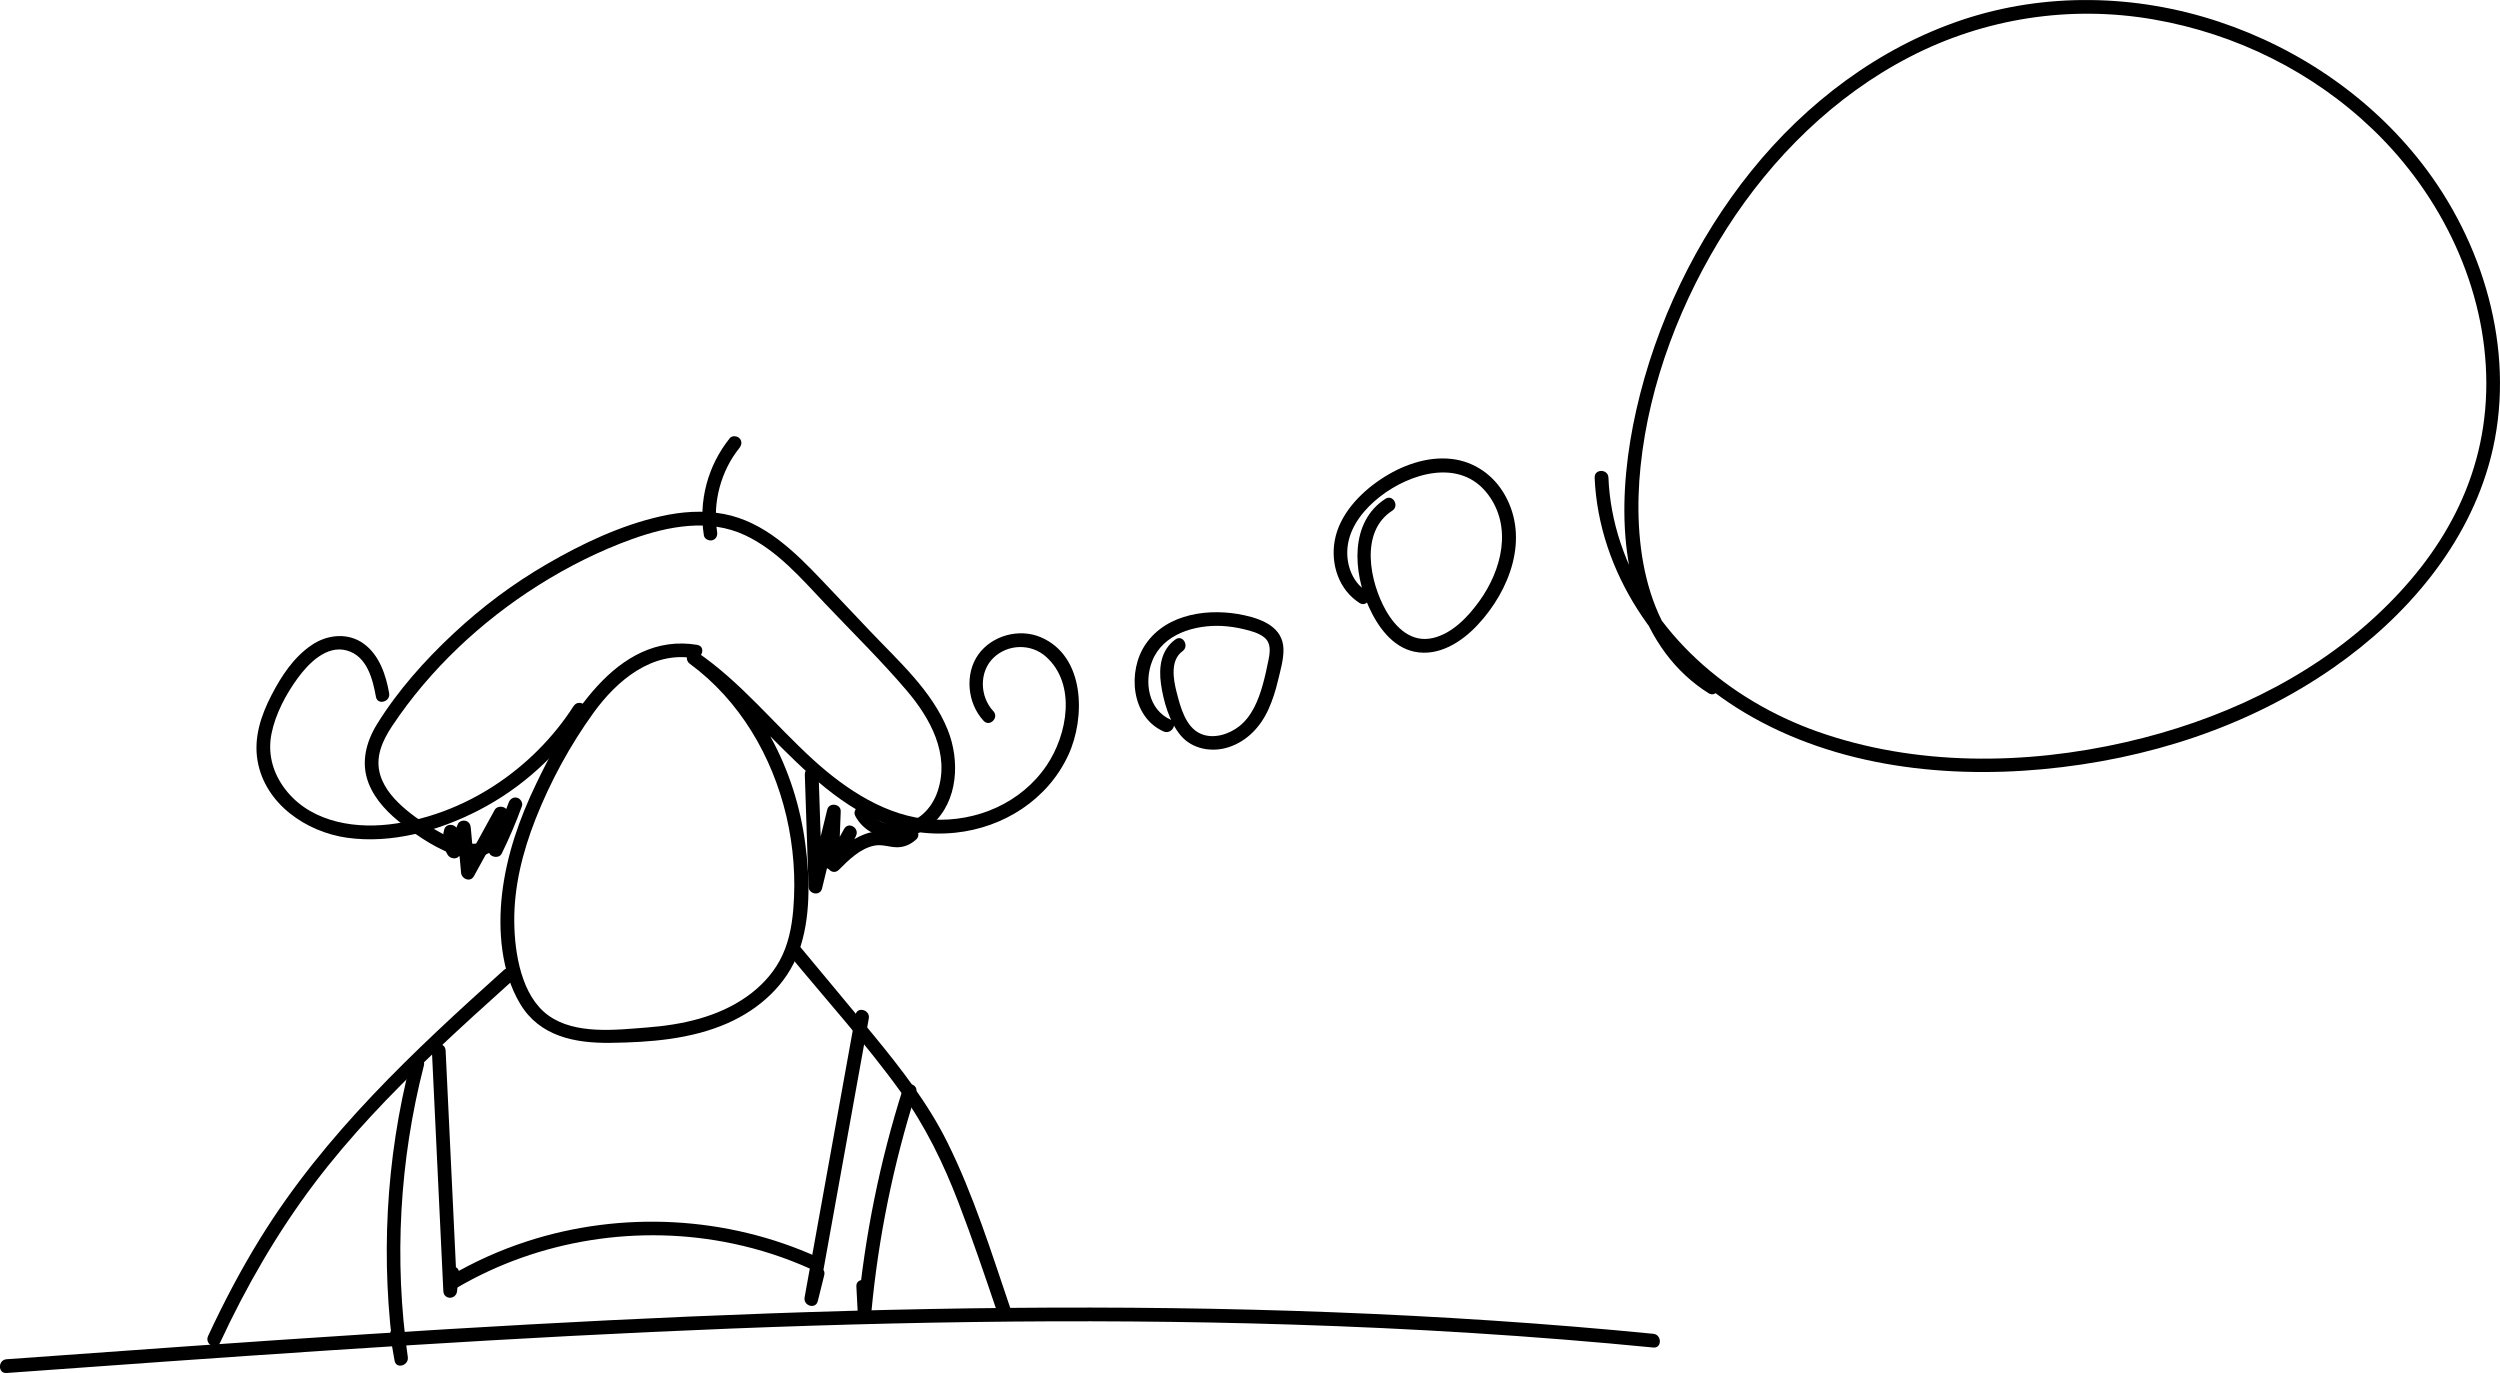
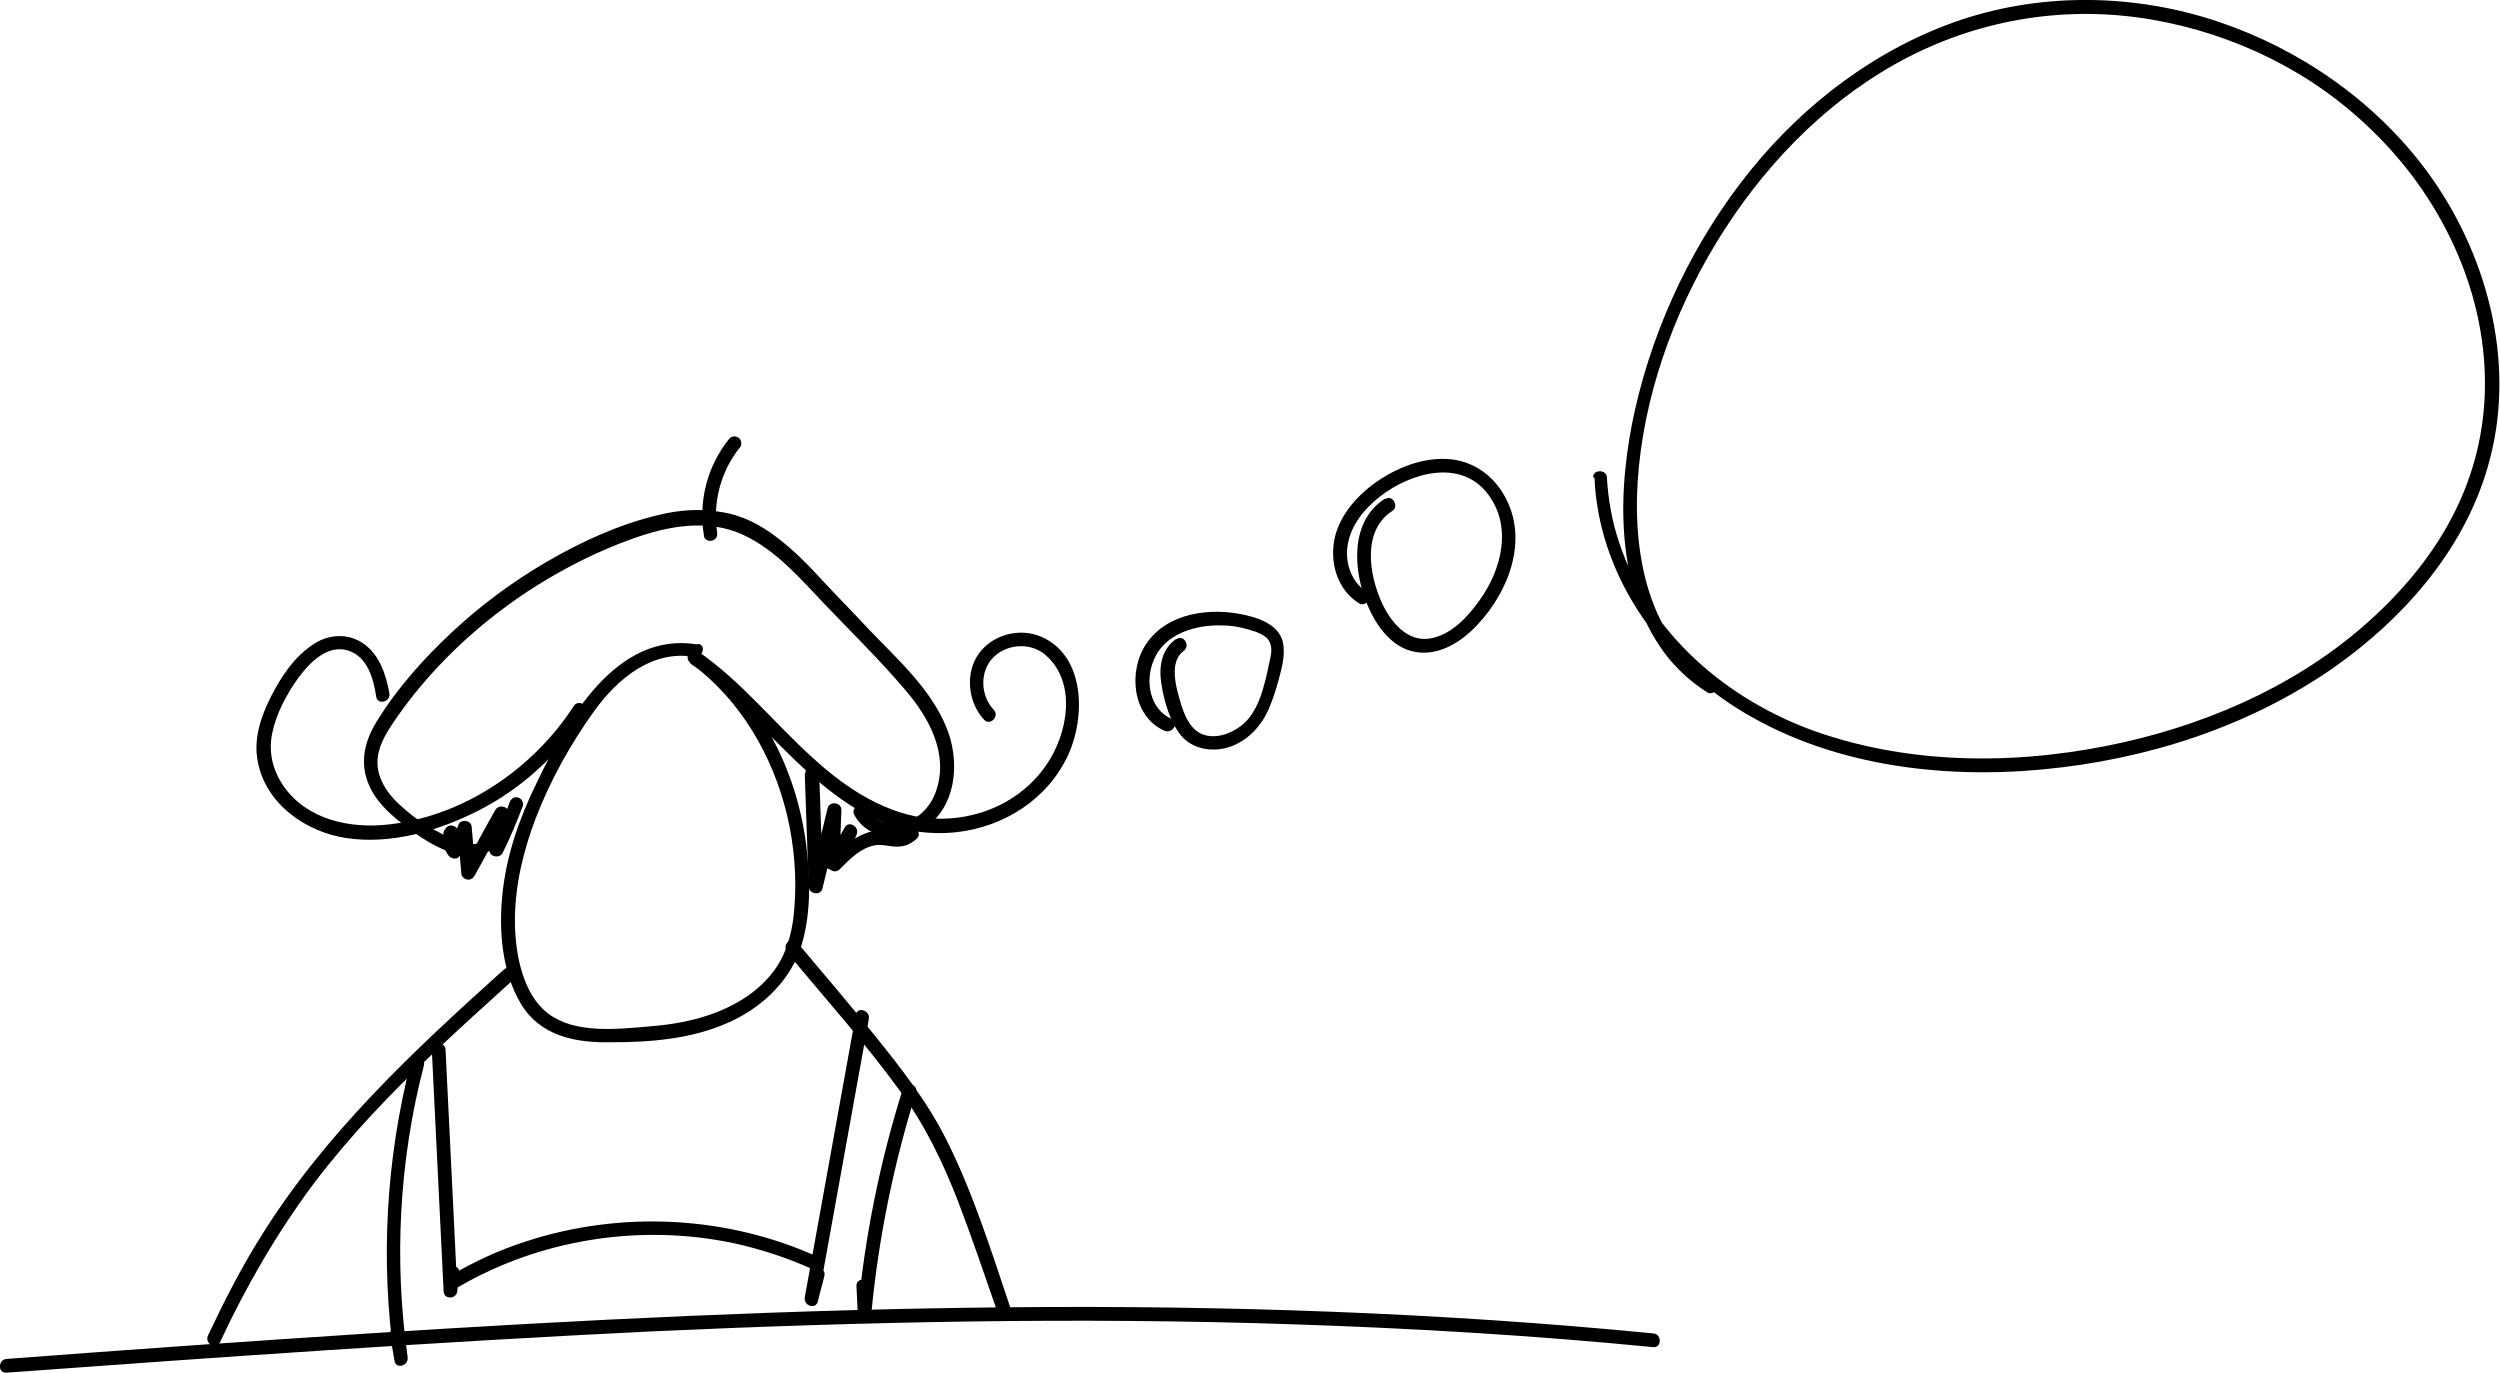
- <svg xmlns="http://www.w3.org/2000/svg" width="380" height="auto" id="Calque_2" data-name="Calque 2" viewBox="0 0 382.05 209.82">
-   <g id="Calque_1-2" data-name="Calque 1">
+ <svg xmlns="http://www.w3.org/2000/svg" id="Calque_2" version="1.1" viewBox="0 0 382.1 209.8">
+   <g id="Calque_1-2">
    <g>
-       <path d="M106.58,98.55c-12.48-2.08-20.1,11.8-24.62,21.18-2.58,5.34-4.56,11-5.24,16.92-.63,5.51-.14,11.91,2.78,16.77,2.98,4.97,8.36,6.01,13.76,5.95,6.05-.08,12.34-.54,17.94-3.01,4.85-2.14,9.04-5.88,10.87-10.94,1.84-5.08,1.7-11.06,1.01-16.35-1.49-11.53-7.13-22.49-16.6-29.44l-1.06,1.81c13,8.86,22.43,27.72,40.61,25.81,7.35-.77,14.1-5.07,17.24-11.88,2.63-5.69,2.57-15.11-4.22-17.99-3.3-1.4-7.45-.28-9.54,2.64s-1.72,7.43.81,10.14c.92.99,2.41-.5,1.48-1.48-2.06-2.2-2.21-5.97,0-8.13s5.78-2.22,8.04-.2c4.72,4.22,3.26,11.94.13,16.59-3.87,5.75-10.68,8.69-17.52,8.3s-13.17-4.56-18.23-9.19c-5.96-5.44-11.02-11.84-17.74-16.42-1.13-.77-2.13,1.03-1.06,1.81,7.63,5.6,12.6,14.14,14.75,23.27,1.09,4.66,1.46,9.49,1.06,14.26-.23,2.72-.77,5.48-2.11,7.89-1.2,2.17-2.96,4-4.98,5.43-4.46,3.15-9.91,4.32-15.27,4.73-4.75.37-10.97,1.13-15.08-1.85s-5.15-9.49-5.2-14.27c-.06-5.4,1.28-10.71,3.24-15.7,2.24-5.7,5.28-11.3,8.87-16.27s8.94-9.42,15.31-8.35c1.32.22,1.89-1.8.56-2.02h0Z" />
-       <path d="M87.65,107.91c-6.17,9.62-16.77,16.78-28.22,18.08-5.96.68-12.59-.65-16.2-5.87-1.64-2.37-2.31-5.14-1.74-7.99.6-3.01,2.2-6.02,4-8.49,1.65-2.26,4.42-5.1,7.52-4.23s3.96,4.42,4.44,7.08c.24,1.33,2.26.77,2.02-.56-.49-2.77-1.49-5.8-3.86-7.54s-5.53-1.46-7.94.16c-2.78,1.86-4.67,4.76-6.18,7.68-1.62,3.13-2.75,6.55-2.12,10.09,1.16,6.54,7.41,10.81,13.64,11.7,6.85.97,14.03-1.05,20.1-4.17,6.65-3.42,12.33-8.6,16.37-14.89.73-1.14-1.09-2.2-1.81-1.06h0Z" />
-       <path d="M67.88,126.8c-.36,1.31-.17,2.71.55,3.86.37.6,1.49.77,1.81,0,.52-1.23,1.04-2.45,1.55-3.68l-1.96-.53c.21,2.31.42,4.61.63,6.92.09.97,1.42,1.51,1.96.53,1.66-3.02,3.33-6.05,4.99-9.07l-1.96-.53c-.25,1.87-.49,3.74-.74,5.62-.14,1.04,1.52,1.42,1.96.53,1.16-2.36,2.19-4.78,3.09-7.25.19-.53-.22-1.15-.73-1.29-.58-.16-1.1.2-1.29.73-.83,2.3-1.79,4.55-2.88,6.75l1.96.53c.25-1.87.49-3.74.74-5.62.14-1.06-1.49-1.38-1.96-.53-1.66,3.02-3.33,6.05-4.99,9.07l1.96.53c-.21-2.31-.42-4.61-.63-6.92-.04-.47-.3-.88-.77-1.01-.41-.11-1.01.06-1.19.48-.52,1.23-1.04,2.45-1.55,3.68h1.81c-.43-.69-.56-1.45-.34-2.25.36-1.3-1.67-1.86-2.02-.56h0Z" />
-       <path d="M122.99,118.35c.19,5.72.38,11.44.57,17.16.04,1.15,1.77,1.47,2.06.28.94-3.84,1.87-7.68,2.81-11.51l-2.06-.28c-.1,2.63-.2,5.27-.3,7.9-.04,1.09,1.42,1.37,1.96.53.98-1.53,1.91-3.09,2.78-4.69l-1.81-1.06c-.82,1.66-1.64,3.32-2.46,4.98-.51,1.03.77,2.15,1.65,1.27,1.52-1.52,3.24-3.26,5.43-3.7,1.17-.24,2.25.23,3.41.25s2.15-.44,2.98-1.19c1.01-.91-.48-2.39-1.48-1.48s-2.06.46-3.22.31-2.21-.01-3.25.39c-2.1.81-3.79,2.37-5.36,3.94l1.65,1.27c.82-1.66,1.64-3.32,2.46-4.98.59-1.2-1.16-2.26-1.81-1.06-.87,1.6-1.79,3.16-2.78,4.69l1.96.53c.1-2.63.2-5.27.3-7.9.04-1.18-1.78-1.43-2.06-.28-.94,3.84-1.87,7.68-2.81,11.51l2.06.28c-.19-5.72-.38-11.44-.57-17.16-.04-1.35-2.14-1.35-2.1,0h0Z" />
-       <path d="M74.81,126.87c-.51,3.45-4.88,1.79-6.76.78-2.08-1.12-4.15-2.35-5.96-3.88-1.68-1.41-3.29-3.13-3.96-5.27-.86-2.75.29-5.27,1.8-7.55,5.75-8.64,13.62-16.01,22.38-21.53,4.5-2.83,9.29-5.24,14.3-7.04,5.5-1.97,11.7-3.18,17.22-.6,4.95,2.31,8.63,6.63,12.32,10.52,4.15,4.38,8.51,8.64,12.42,13.24,3.59,4.22,6.61,9.69,4.73,15.35-.78,2.36-2.55,4.39-5.03,4.95-2.16.49-4.61-.12-5.73-2.15-.65-1.18-2.47-.13-1.81,1.06,2.32,4.22,8.37,4.17,11.69,1.25,4.03-3.54,4.3-9.8,2.4-14.49-2.4-5.96-7.52-10.49-11.85-15.06-2.43-2.56-4.86-5.13-7.29-7.69-2.14-2.26-4.33-4.48-6.83-6.36s-5.2-3.27-8.21-3.85c-3.24-.62-6.55-.36-9.75.37-6.04,1.37-11.9,4.14-17.23,7.23s-10.01,6.61-14.38,10.69-8.49,8.7-11.63,13.77c-1.71,2.76-2.54,5.93-1.33,9.06,1.03,2.66,3.12,4.73,5.35,6.43,2.44,1.86,5.4,3.86,8.37,4.7,2.68.76,6.31-.22,6.78-3.38.2-1.32-1.83-1.89-2.02-.56h0Z" />
-       <path d="M109.59,81.27c-.71-4.49.57-9.28,3.41-12.82.36-.45.43-1.05,0-1.48-.36-.37-1.13-.44-1.48,0-3.36,4.19-4.79,9.56-3.95,14.86.09.56.79.87,1.29.73.6-.17.82-.73.73-1.29h0Z" />
-       <path d="M77.01,148.23c-13.79,12.39-27.37,25.06-37.2,40.95-2.98,4.82-5.62,9.85-8.01,14.99-.57,1.22,1.24,2.29,1.81,1.06,4.01-8.63,8.77-16.89,14.51-24.48,5.39-7.13,11.6-13.58,18.06-19.74,4.03-3.84,8.16-7.57,12.31-11.3,1.01-.9-.48-2.39-1.48-1.48h0Z" />
-       <path d="M120.44,145.73c5.76,7,11.91,13.78,17.21,21.14,3.79,5.25,6.56,10.99,8.87,17.02,2.11,5.5,3.99,11.08,5.88,16.65.43,1.27,2.46.73,2.02-.56-2.91-8.56-5.63-17.34-9.67-25.46-2.98-5.98-7.06-11.22-11.28-16.36-3.83-4.66-7.72-9.26-11.56-13.91-.86-1.04-2.34.45-1.48,1.48h0Z" />
-       <path d="M62.76,162.28c-3.83,14.9-4.65,30.44-2.46,45.66l2.02-.56c-.22-1.28-.45-2.55-.67-3.83s-2.26-.77-2.02.56.45,2.55.67,3.83c.24,1.34,2.21.75,2.02-.56-2.13-14.84-1.27-30.03,2.46-44.55.34-1.31-1.69-1.87-2.02-.56h0Z" />
-       <path d="M66,160.54c.58,12.26,1.17,24.51,1.75,36.77.07,1.37,1.96,1.33,2.1,0,.09-.92.19-1.83.28-2.75.14-1.34-1.96-1.33-2.1,0-.09.92-.19,1.83-.28,2.75h2.1c-.58-12.26-1.17-24.51-1.75-36.77-.06-1.35-2.16-1.35-2.1,0h0Z" />
-       <path d="M130.75,155.08c-2.6,14.39-5.19,28.79-7.79,43.18-.24,1.31,1.7,1.89,2.02.56s.65-2.63.98-3.95-1.7-1.87-2.02-.56-.65,2.63-.98,3.95l2.02.56c2.6-14.39,5.19-28.79,7.79-43.18.24-1.32-1.79-1.89-2.02-.56h0Z" />
-       <path d="M137.98,166.39c-3.52,11.07-5.82,22.48-6.91,34.05h2.1c-.07-1.28-.13-2.57-.2-3.85s-2.17-1.35-2.1,0,.13,2.57.2,3.85c.07,1.37,1.97,1.33,2.1,0,1.07-11.38,3.37-22.6,6.83-33.49.41-1.29-1.62-1.84-2.02-.56h0Z" />
-       <path d="M124.98,192.13c-13.88-6.3-30-7.14-44.5-2.41-4.08,1.33-8.02,3.1-11.72,5.27-1.17.68-.11,2.5,1.06,1.81,12.6-7.39,27.92-9.77,42.2-6.75,4.09.86,8.09,2.16,11.9,3.89,1.22.55,2.29-1.25,1.06-1.81h0Z" />
-       <path d="M1.01,209.82c32.79-2.37,65.58-4.74,98.42-6.26s65.31-2.17,97.96-1.14c18.46.58,36.89,1.71,55.27,3.51,1.34.13,1.33-1.97,0-2.1-32.66-3.21-65.49-4.26-98.29-3.96s-65.37,1.91-98,4c-18.46,1.18-36.91,2.52-55.37,3.85-1.34.1-1.35,2.2,0,2.1h0Z" />
-       <path d="M179.65,97.7c-2.24,1.61-2.59,4.24-2.23,6.82s1.27,5.8,3.02,7.88,4.75,2.63,7.34,1.78c2.82-.93,4.85-3.11,6.06-5.77.65-1.43,1.11-2.92,1.47-4.44s.86-3.18.83-4.76c-.07-3.32-3.16-4.56-5.95-5.18-5.25-1.16-11.85-.36-15.12,4.42-2.81,4.11-2.22,11.13,2.75,13.33,1.22.54,2.29-1.27,1.06-1.81-3.39-1.5-4.06-5.77-2.8-8.95,1.65-4.18,6.58-5.56,10.67-5.36,1.15.06,2.29.24,3.4.51,1.05.26,2.24.56,3.09,1.27,1.03.86.85,2.19.62,3.37-.26,1.3-.54,2.61-.9,3.88-.65,2.31-1.64,4.77-3.58,6.3-1.58,1.24-3.95,1.99-5.88,1.15-2.33-1.01-3.12-4.14-3.69-6.36-.5-1.94-1.01-4.89.9-6.26,1.09-.78.04-2.6-1.06-1.81h0Z" />
-       <path d="M211.72,76.23c-5.5,3.54-4.92,11.19-2.56,16.46,1.34,2.99,3.56,6.17,6.97,6.9,3.74.79,7.26-1.49,9.71-4.12,4.87-5.23,7.92-13.16,4.12-19.85-1.71-3.01-4.63-5.08-8.09-5.48-3.83-.45-7.74,1.01-10.89,3.12s-6.3,5.37-7.01,9.37c-.64,3.61.63,7.49,3.79,9.52,1.14.73,2.2-1.09,1.06-1.81-2.34-1.5-3.26-4.48-2.83-7.15.48-2.98,2.57-5.46,4.87-7.27,4.64-3.64,12.3-5.94,16.5-.41,3.81,5.01,2.13,11.6-1.26,16.32-1.73,2.41-4.13,4.97-7.12,5.67-3.3.77-5.71-1.59-7.21-4.25-2.44-4.34-4.01-11.99,1-15.21,1.13-.73.08-2.55-1.06-1.81h0Z" />
-       <path d="M243.69,72.97c.62,14.51,9.63,27.53,21.68,35.17,13.76,8.72,30.85,10.9,46.81,9.41s31.43-6.47,44.42-15.52c11.14-7.77,20.59-18.74,24.04-32.11,3.9-15.13-.59-31.6-9.78-43.96-7.92-10.65-19.26-18.5-31.82-22.66-12.64-4.19-26.49-4.5-39.16-.27-12.79,4.28-23.87,12.69-32.28,23.14s-14.56,23.24-17.55,36.52c-2.72,12.05-3.23,26.82,4.54,37.22,1.8,2.4,3.98,4.43,6.52,6.03,1.15.72,2.2-1.09,1.06-1.81-10.82-6.85-12.68-21.13-11.46-32.85,1.33-12.83,6.24-25.52,13.16-36.35s16.46-20.29,27.99-26.24c11.45-5.92,24.5-7.92,37.19-5.73s24.45,8.05,33.63,16.88c10.42,10.02,17.26,24.13,17.28,38.71s-6.85,26.29-16.82,35.55c-10.62,9.87-24.18,16.08-38.21,19.3-15.41,3.54-32.25,3.71-47.27-1.63-13.51-4.81-25.4-14.94-30.01-28.81-1.08-3.23-1.71-6.58-1.85-9.98-.06-1.35-2.16-1.35-2.1,0h0Z" />
+       <path d="M106.6,98.5c-12.5-2.1-20.1,11.8-24.6,21.2-2.6,5.3-4.6,11-5.2,16.9-.6,5.5-.1,11.9,2.8,16.8,3,5,8.4,6,13.8,5.9,6.1,0,12.3-.5,17.9-3,4.8-2.1,9-5.9,10.9-10.9,1.8-5.1,1.7-11.1,1-16.4-1.5-11.5-7.1-22.5-16.6-29.4l-1.1,1.8c13,8.9,22.4,27.7,40.6,25.8,7.4-.8,14.1-5.1,17.2-11.9,2.6-5.7,2.6-15.1-4.2-18-3.3-1.4-7.4-.3-9.5,2.6s-1.7,7.4.8,10.1c.9,1,2.4-.5,1.5-1.5-2.1-2.2-2.2-6,0-8.1s5.8-2.2,8-.2c4.7,4.2,3.3,11.9.1,16.6-3.9,5.8-10.7,8.7-17.5,8.3s-13.2-4.6-18.2-9.2c-6-5.4-11-11.8-17.7-16.4-1.1-.8-2.1,1-1.1,1.8,7.6,5.6,12.6,14.1,14.8,23.3,1.1,4.7,1.5,9.5,1.1,14.3-.2,2.7-.8,5.5-2.1,7.9-1.2,2.2-3,4-5,5.4-4.5,3.1-9.9,4.3-15.3,4.7-4.8.4-11,1.1-15.1-1.9s-5.2-9.5-5.2-14.3c0-5.4,1.3-10.7,3.2-15.7,2.2-5.7,5.3-11.3,8.9-16.3s8.9-9.4,15.3-8.3c1.3.2,1.9-1.8.6-2h0Z" />
+       <path d="M87.7,107.9c-6.2,9.6-16.8,16.8-28.2,18.1-6,.7-12.6-.7-16.2-5.9-1.6-2.4-2.3-5.1-1.7-8,.6-3,2.2-6,4-8.5,1.7-2.3,4.4-5.1,7.5-4.2s4,4.4,4.4,7.1c.2,1.3,2.3.8,2-.6-.5-2.8-1.5-5.8-3.9-7.5s-5.5-1.5-7.9.2c-2.8,1.9-4.7,4.8-6.2,7.7-1.6,3.1-2.8,6.6-2.1,10.1,1.2,6.5,7.4,10.8,13.6,11.7,6.8,1,14-1.1,20.1-4.2,6.7-3.4,12.3-8.6,16.4-14.9.7-1.1-1.1-2.2-1.8-1.1h0Z" />
+       <path d="M67.9,126.8c-.4,1.3-.2,2.7.6,3.9.4.6,1.5.8,1.8,0,.5-1.2,1-2.4,1.6-3.7l-2-.5c.2,2.3.4,4.6.6,6.9,0,1,1.4,1.5,2,.5,1.7-3,3.3-6.1,5-9.1l-2-.5c-.2,1.9-.5,3.7-.7,5.6-.1,1,1.5,1.4,2,.5,1.2-2.4,2.2-4.8,3.1-7.2.2-.5-.2-1.2-.7-1.3-.6-.2-1.1.2-1.3.7-.8,2.3-1.8,4.6-2.9,6.8l2,.5c.2-1.9.5-3.7.7-5.6.1-1.1-1.5-1.4-2-.5-1.7,3-3.3,6-5,9.1l2,.5c-.2-2.3-.4-4.6-.6-6.9,0-.5-.3-.9-.8-1-.4-.1-1,0-1.2.5-.5,1.2-1,2.4-1.6,3.7h1.8c-.4-.7-.6-1.4-.3-2.2.4-1.3-1.7-1.9-2-.6h0Z" />
+       <path d="M123,118.3c.2,5.7.4,11.4.6,17.2,0,1.1,1.8,1.5,2.1.3.9-3.8,1.9-7.7,2.8-11.5l-2.1-.3c0,2.6-.2,5.3-.3,7.9,0,1.1,1.4,1.4,2,.5,1-1.5,1.9-3.1,2.8-4.7l-1.8-1.1c-.8,1.7-1.6,3.3-2.5,5-.5,1,.8,2.1,1.7,1.3,1.5-1.5,3.2-3.3,5.4-3.7,1.2-.2,2.2.2,3.4.2s2.1-.4,3-1.2c1-.9-.5-2.4-1.5-1.5s-2.1.5-3.2.3-2.2,0-3.2.4c-2.1.8-3.8,2.4-5.4,3.9l1.6,1.3c.8-1.7,1.6-3.3,2.5-5,.6-1.2-1.2-2.3-1.8-1.1-.9,1.6-1.8,3.2-2.8,4.7l2,.5c.1-2.6.2-5.3.3-7.9,0-1.2-1.8-1.4-2.1-.3-.9,3.8-1.9,7.7-2.8,11.5l2.1.3c-.2-5.7-.4-11.4-.6-17.2,0-1.3-2.1-1.3-2.1,0h0Z" />
+       <path d="M74.8,126.9c-.5,3.5-4.9,1.8-6.8.8-2.1-1.1-4.2-2.3-6-3.9-1.7-1.4-3.3-3.1-4-5.3-.9-2.8.3-5.3,1.8-7.6,5.7-8.6,13.6-16,22.4-21.5,4.5-2.8,9.3-5.2,14.3-7,5.5-2,11.7-3.2,17.2-.6,4.9,2.3,8.6,6.6,12.3,10.5,4.2,4.4,8.5,8.6,12.4,13.2,3.6,4.2,6.6,9.7,4.7,15.3-.8,2.4-2.6,4.4-5,4.9-2.2.5-4.6-.1-5.7-2.2-.6-1.2-2.5-.1-1.8,1.1,2.3,4.2,8.4,4.2,11.7,1.2,4-3.5,4.3-9.8,2.4-14.5-2.4-6-7.5-10.5-11.9-15.1-2.4-2.6-4.9-5.1-7.3-7.7-2.1-2.3-4.3-4.5-6.8-6.4s-5.2-3.3-8.2-3.8c-3.2-.6-6.6-.4-9.8.4-6,1.4-11.9,4.1-17.2,7.2s-10,6.6-14.4,10.7-8.5,8.7-11.6,13.8c-1.7,2.8-2.5,5.9-1.3,9.1,1,2.7,3.1,4.7,5.3,6.4,2.4,1.9,5.4,3.9,8.4,4.7,2.7.8,6.3-.2,6.8-3.4.2-1.3-1.8-1.9-2-.6h0Z" />
+       <path d="M109.6,81.3c-.7-4.5.6-9.3,3.4-12.8.4-.4.4-1.1,0-1.5-.4-.4-1.1-.4-1.5,0-3.4,4.2-4.8,9.6-3.9,14.9,0,.6.8.9,1.3.7.6-.2.8-.7.7-1.3h0Z" />
+       <path d="M77,148.2c-13.8,12.4-27.4,25.1-37.2,40.9-3,4.8-5.6,9.9-8,15-.6,1.2,1.2,2.3,1.8,1.1,4-8.6,8.8-16.9,14.5-24.5,5.4-7.1,11.6-13.6,18.1-19.7,4-3.8,8.2-7.6,12.3-11.3,1-.9-.5-2.4-1.5-1.5h0Z" />
+       <path d="M120.4,145.7c5.8,7,11.9,13.8,17.2,21.1,3.8,5.2,6.6,11,8.9,17,2.1,5.5,4,11.1,5.9,16.6.4,1.3,2.5.7,2-.6-2.9-8.6-5.6-17.3-9.7-25.5-3-6-7.1-11.2-11.3-16.4-3.8-4.7-7.7-9.3-11.6-13.9-.9-1-2.3.4-1.5,1.5h0Z" />
+       <path d="M62.8,162.3c-3.8,14.9-4.7,30.4-2.5,45.7l2-.6c-.2-1.3-.5-2.6-.7-3.8s-2.3-.8-2,.6.5,2.6.7,3.8c.2,1.3,2.2.8,2-.6-2.1-14.8-1.3-30,2.5-44.6.3-1.3-1.7-1.9-2-.6h0Z" />
+       <path d="M66,160.5c.6,12.3,1.2,24.5,1.8,36.8,0,1.4,2,1.3,2.1,0,0-.9.2-1.8.3-2.8.1-1.3-2-1.3-2.1,0,0,.9-.2,1.8-.3,2.8h2.1c-.6-12.3-1.2-24.5-1.8-36.8,0-1.4-2.2-1.4-2.1,0h0Z" />
+       <path d="M130.8,155.1c-2.6,14.4-5.2,28.8-7.8,43.2-.2,1.3,1.7,1.9,2,.6s.7-2.6,1-3.9-1.7-1.9-2-.6-.7,2.6-1,3.9l2,.6c2.6-14.4,5.2-28.8,7.8-43.2.2-1.3-1.8-1.9-2-.6h0Z" />
+       <path d="M138,166.4c-3.5,11.1-5.8,22.5-6.9,34.1h2.1c0-1.3-.1-2.6-.2-3.9s-2.2-1.4-2.1,0,.1,2.6.2,3.9c0,1.4,2,1.3,2.1,0,1.1-11.4,3.4-22.6,6.8-33.5.4-1.3-1.6-1.8-2-.6h0Z" />
+       <path d="M125,192.1c-13.9-6.3-30-7.1-44.5-2.4-4.1,1.3-8,3.1-11.7,5.3-1.2.7-.1,2.5,1.1,1.8,12.6-7.4,27.9-9.8,42.2-6.8,4.1.9,8.1,2.2,11.9,3.9,1.2.6,2.3-1.2,1.1-1.8h0Z" />
+       <path d="M1,209.8c32.8-2.4,65.6-4.7,98.4-6.3,32.8-1.5,65.3-2.2,98-1.1,18.5.6,36.9,1.7,55.3,3.5,1.3.1,1.3-2,0-2.1-32.7-3.2-65.5-4.3-98.3-4s-65.4,1.9-98,4c-18.5,1.2-36.9,2.5-55.4,3.9-1.3.1-1.4,2.2,0,2.1h0Z" />
+       <path d="M179.7,97.7c-2.2,1.6-2.6,4.2-2.2,6.8s1.3,5.8,3,7.9,4.8,2.6,7.3,1.8c2.8-.9,4.9-3.1,6.1-5.8.6-1.4,1.1-2.9,1.5-4.4s.9-3.2.8-4.8c0-3.3-3.2-4.6-5.9-5.2-5.2-1.2-11.9-.4-15.1,4.4-2.8,4.1-2.2,11.1,2.8,13.3,1.2.5,2.3-1.3,1.1-1.8-3.4-1.5-4.1-5.8-2.8-8.9,1.6-4.2,6.6-5.6,10.7-5.4,1.1,0,2.3.2,3.4.5,1.1.3,2.2.6,3.1,1.3,1,.9.9,2.2.6,3.4-.3,1.3-.5,2.6-.9,3.9-.6,2.3-1.6,4.8-3.6,6.3-1.6,1.2-3.9,2-5.9,1.2-2.3-1-3.1-4.1-3.7-6.4-.5-1.9-1-4.9.9-6.3,1.1-.8,0-2.6-1.1-1.8h0Z" />
+       <path d="M211.7,76.2c-5.5,3.5-4.9,11.2-2.6,16.5,1.3,3,3.6,6.2,7,6.9,3.7.8,7.3-1.5,9.7-4.1,4.9-5.2,7.9-13.2,4.1-19.8-1.7-3-4.6-5.1-8.1-5.5-3.8-.4-7.7,1-10.9,3.1s-6.3,5.4-7,9.4c-.6,3.6.6,7.5,3.8,9.5,1.1.7,2.2-1.1,1.1-1.8-2.3-1.5-3.3-4.5-2.8-7.2.5-3,2.6-5.5,4.9-7.3,4.6-3.6,12.3-5.9,16.5-.4,3.8,5,2.1,11.6-1.3,16.3-1.7,2.4-4.1,5-7.1,5.7-3.3.8-5.7-1.6-7.2-4.2-2.4-4.3-4-12,1-15.2,1.1-.7,0-2.6-1.1-1.8h0Z" />
+       <path d="M243.7,73c.6,14.5,9.6,27.5,21.7,35.2,13.8,8.7,30.9,10.9,46.8,9.4s31.4-6.5,44.4-15.5c11.1-7.8,20.6-18.7,24-32.1,3.9-15.1-.6-31.6-9.8-44-7.9-10.6-19.3-18.5-31.8-22.7-12.6-4.2-26.5-4.5-39.2-.3-12.8,4.3-23.9,12.7-32.3,23.1-8.4,10.4-14.6,23.2-17.6,36.5-2.7,12-3.2,26.8,4.5,37.2,1.8,2.4,4,4.4,6.5,6,1.1.7,2.2-1.1,1.1-1.8-10.8-6.8-12.7-21.1-11.5-32.8,1.3-12.8,6.2-25.5,13.2-36.3s16.5-20.3,28-26.2c11.5-5.9,24.5-7.9,37.2-5.7s24.5,8,33.6,16.9c10.4,10,17.3,24.1,17.3,38.7s-6.9,26.3-16.8,35.5c-10.6,9.9-24.2,16.1-38.2,19.3-15.4,3.5-32.2,3.7-47.3-1.6-13.5-4.8-25.4-14.9-30-28.8-1.1-3.2-1.7-6.6-1.9-10,0-1.3-2.2-1.3-2.1,0h0Z" />
    </g>
  </g>
</svg>
